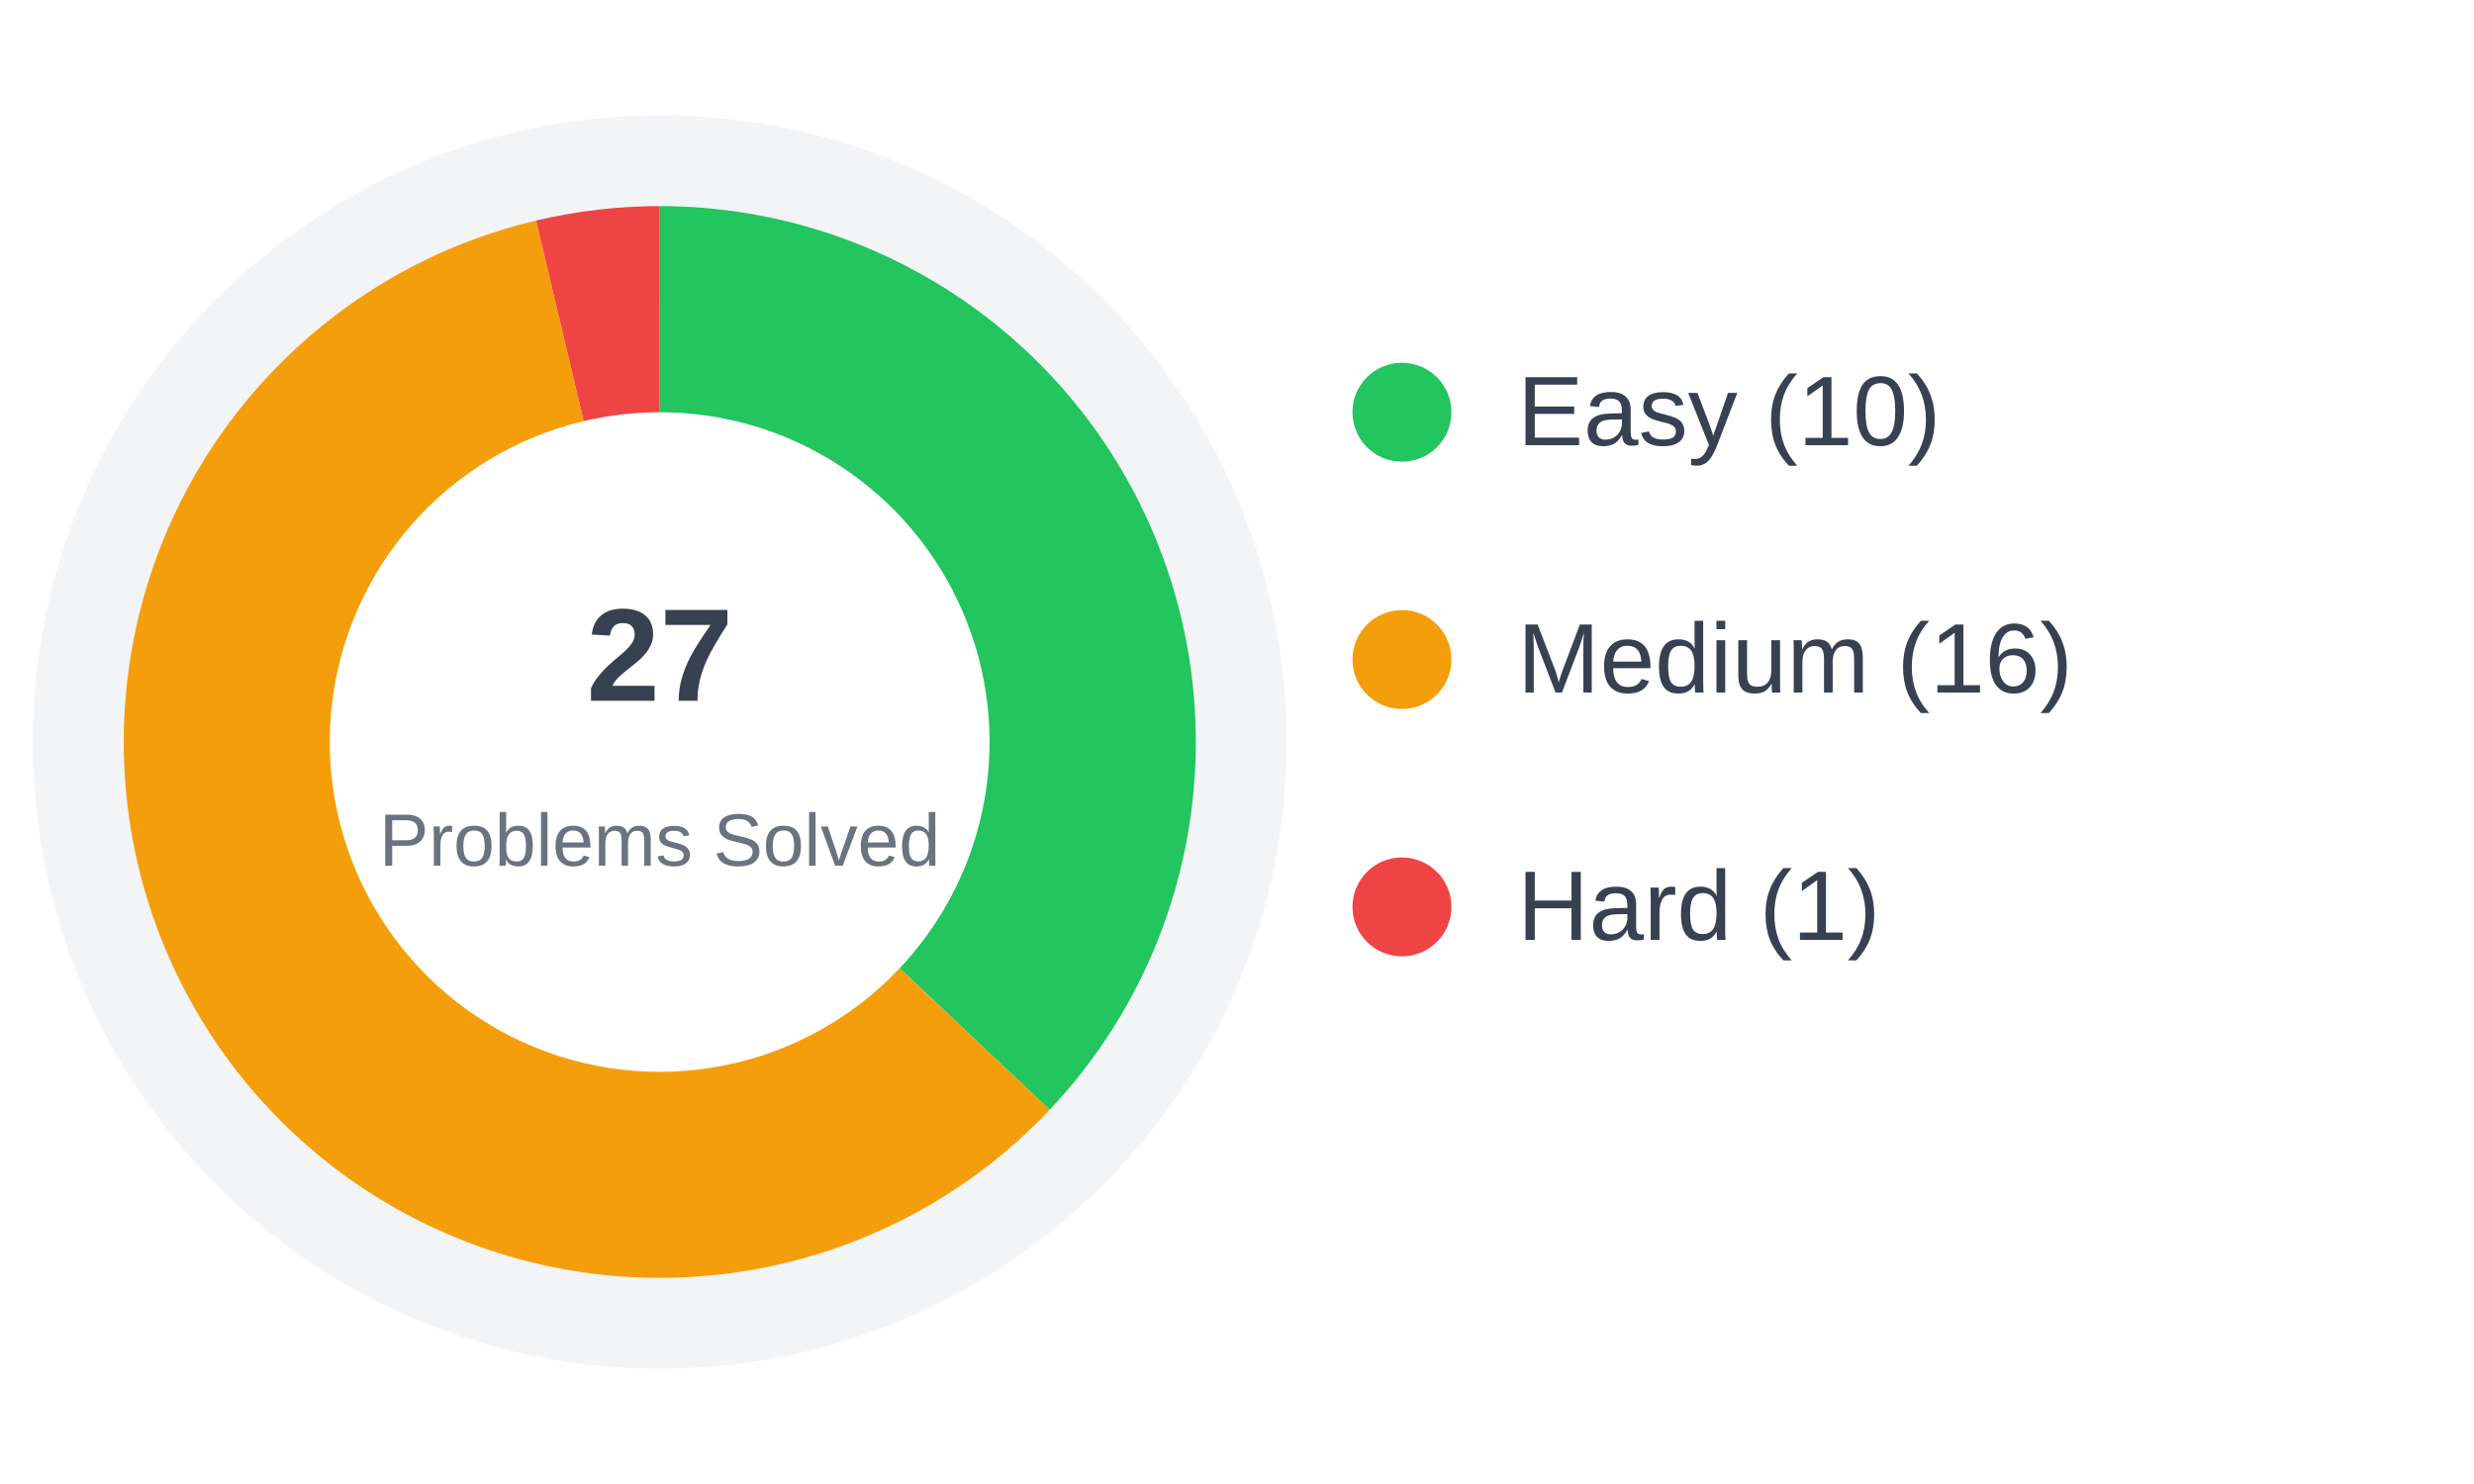
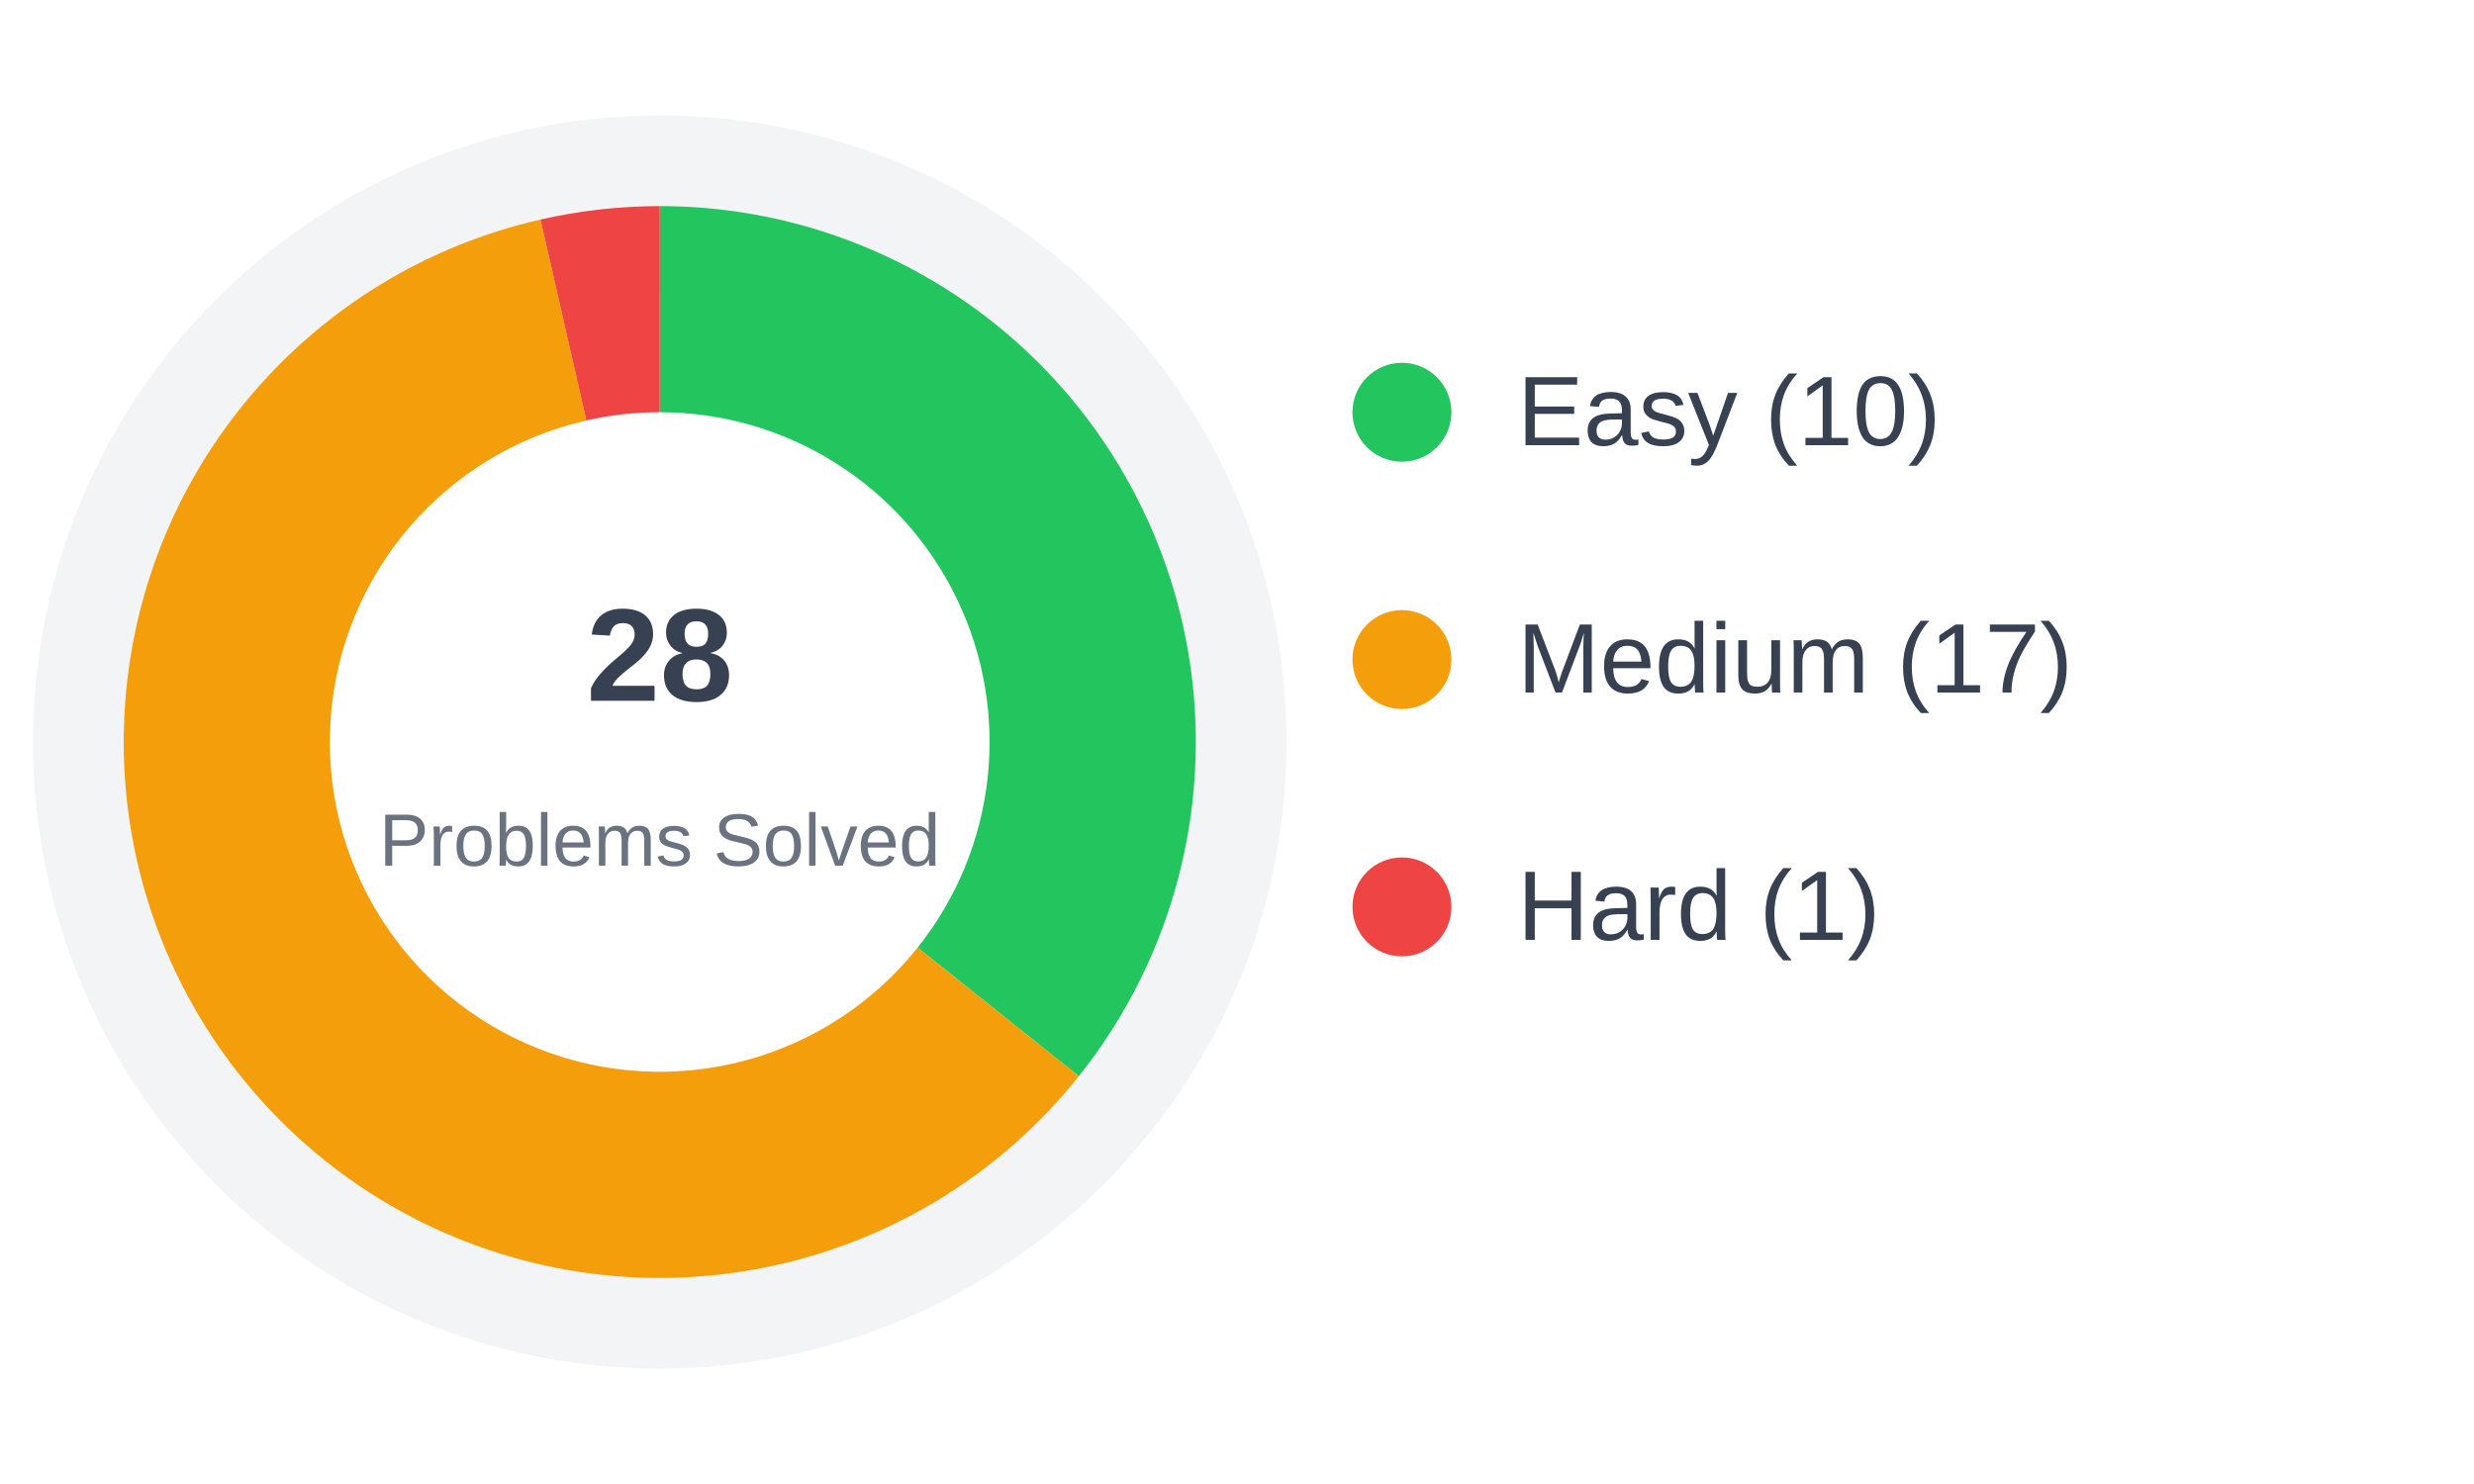
<svg xmlns="http://www.w3.org/2000/svg" width="300" height="180" viewBox="0 0 300 180">
  <style>
    .bg-ring { stroke: #f3f4f6; }
    .text-primary { fill: #374151; }
    .text-secondary { fill: #6b7280; }

    @media (prefers-color-scheme: dark) {
      .bg-ring { stroke: #374151; }
      .text-primary { fill: #f9fafb; }
      .text-secondary { fill: #9ca3af; }
    }
  </style>
  <circle cx="80" cy="90" r="65" fill="none" class="bg-ring" stroke-width="22" />
-   <path d="M 80.00 25.00 A 65 65 0 0 1 127.28 134.61 L 109.09 117.45 A 40 40 0 0 0 80.00 50.00 Z" fill="#22c55e" />
-   <path d="M 127.28 134.61 A 65 65 0 1 1 65.01 26.75 L 70.78 51.08 A 40 40 0 1 0 109.09 117.45 Z" fill="#f59e0b" />
-   <path d="M 65.01 26.75 A 65 65 0 0 1 80.00 25.00 L 80.00 50.00 A 40 40 0 0 0 70.78 51.08 Z" fill="#ef4444" />
+   <path d="M 80.00 25.00 A 65 65 0 0 1 130.82 130.53 L 111.27 114.94 A 40 40 0 0 0 80.00 50.00 Z" fill="#22c55e" />
+   <path d="M 130.82 130.53 A 65 65 0 1 1 65.54 26.63 L 71.10 51.00 A 40 40 0 1 0 111.27 114.94 Z" fill="#f59e0b" />
+   <path d="M 65.54 26.63 A 65 65 0 0 1 80.00 25.00 L 80.00 50.00 A 40 40 0 0 0 71.10 51.00 Z" fill="#ef4444" />
  <text x="80" y="85" text-anchor="middle" font-family="Arial, sans-serif" font-size="16" font-weight="bold" class="text-primary">
-     27
+     28
  </text>
  <text x="80" y="105" text-anchor="middle" font-family="Arial, sans-serif" font-size="9" class="text-secondary">
    Problems Solved
  </text>
  <g transform="translate(170, 50)">
    <circle cx="0" cy="0" r="6" fill="#22c55e" />
    <text x="14" y="4" font-family="Arial, sans-serif" font-size="12" class="text-primary">Easy (10)</text>
  </g>
  <g transform="translate(170, 80)">
    <circle cx="0" cy="0" r="6" fill="#f59e0b" />
-     <text x="14" y="4" font-family="Arial, sans-serif" font-size="12" class="text-primary">Medium (16)</text>
+     <text x="14" y="4" font-family="Arial, sans-serif" font-size="12" class="text-primary">Medium (17)</text>
  </g>
  <g transform="translate(170, 110)">
    <circle cx="0" cy="0" r="6" fill="#ef4444" />
    <text x="14" y="4" font-family="Arial, sans-serif" font-size="12" class="text-primary">Hard (1)</text>
  </g>
</svg>
